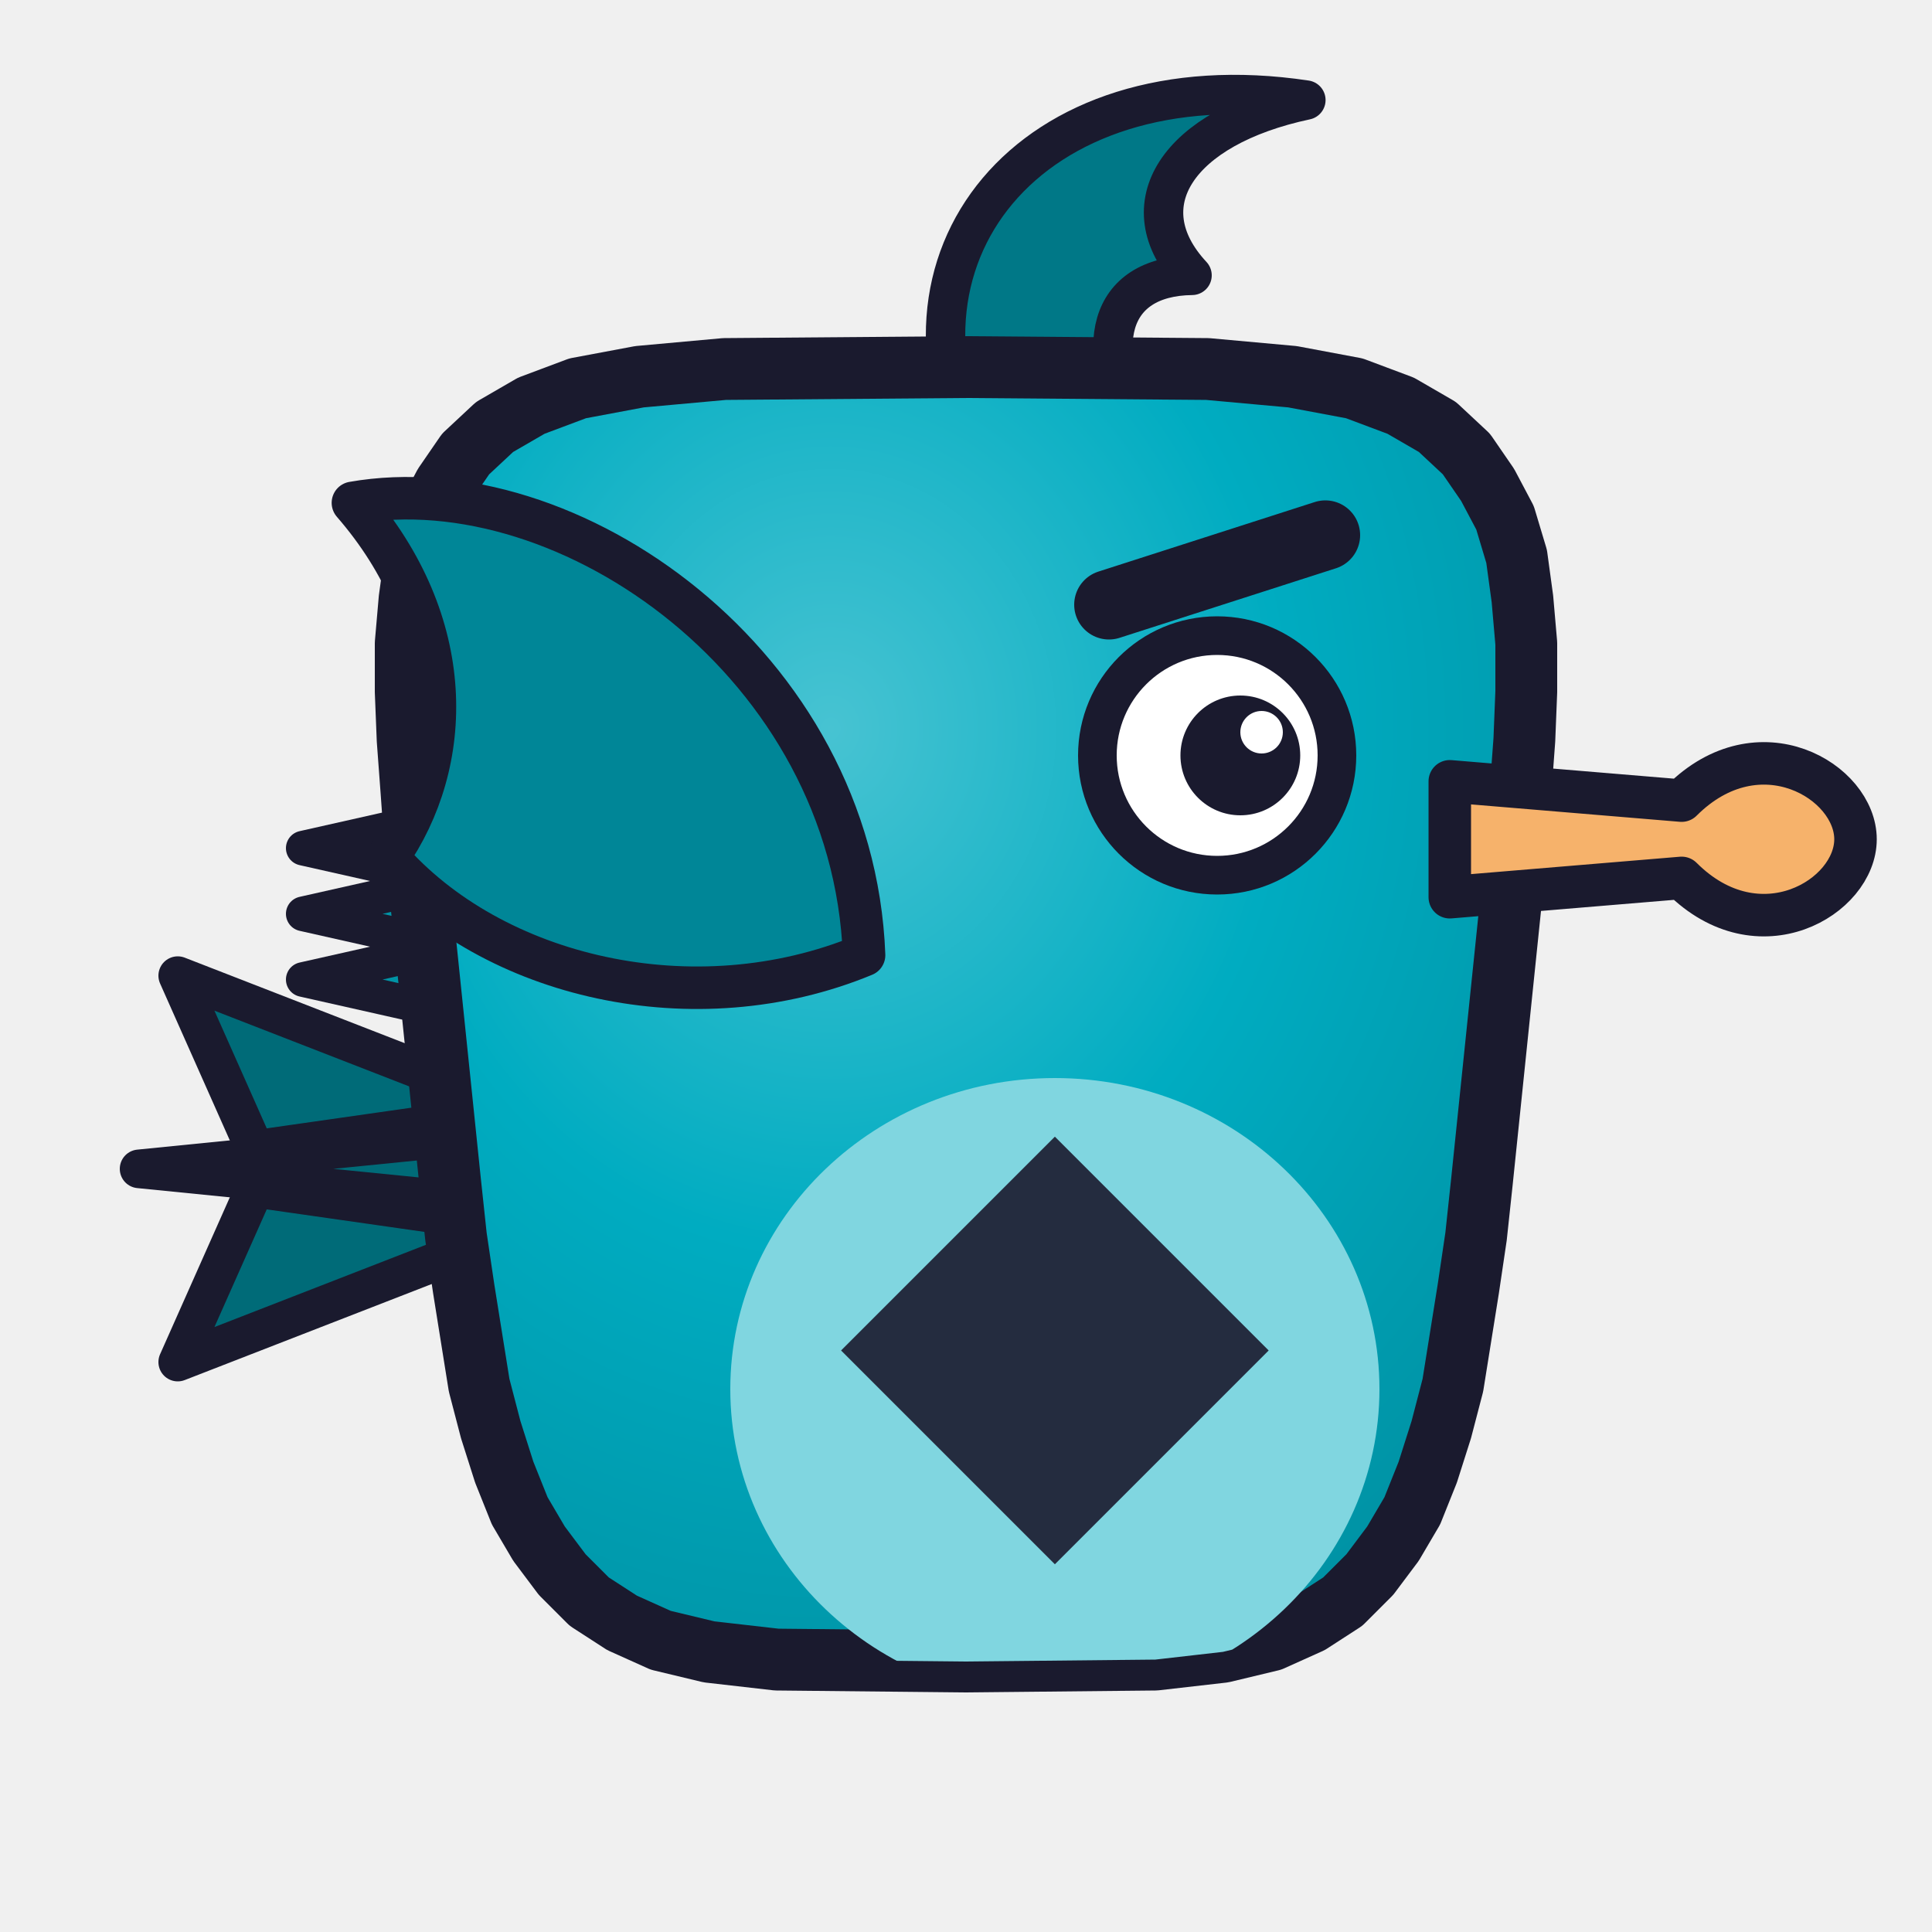
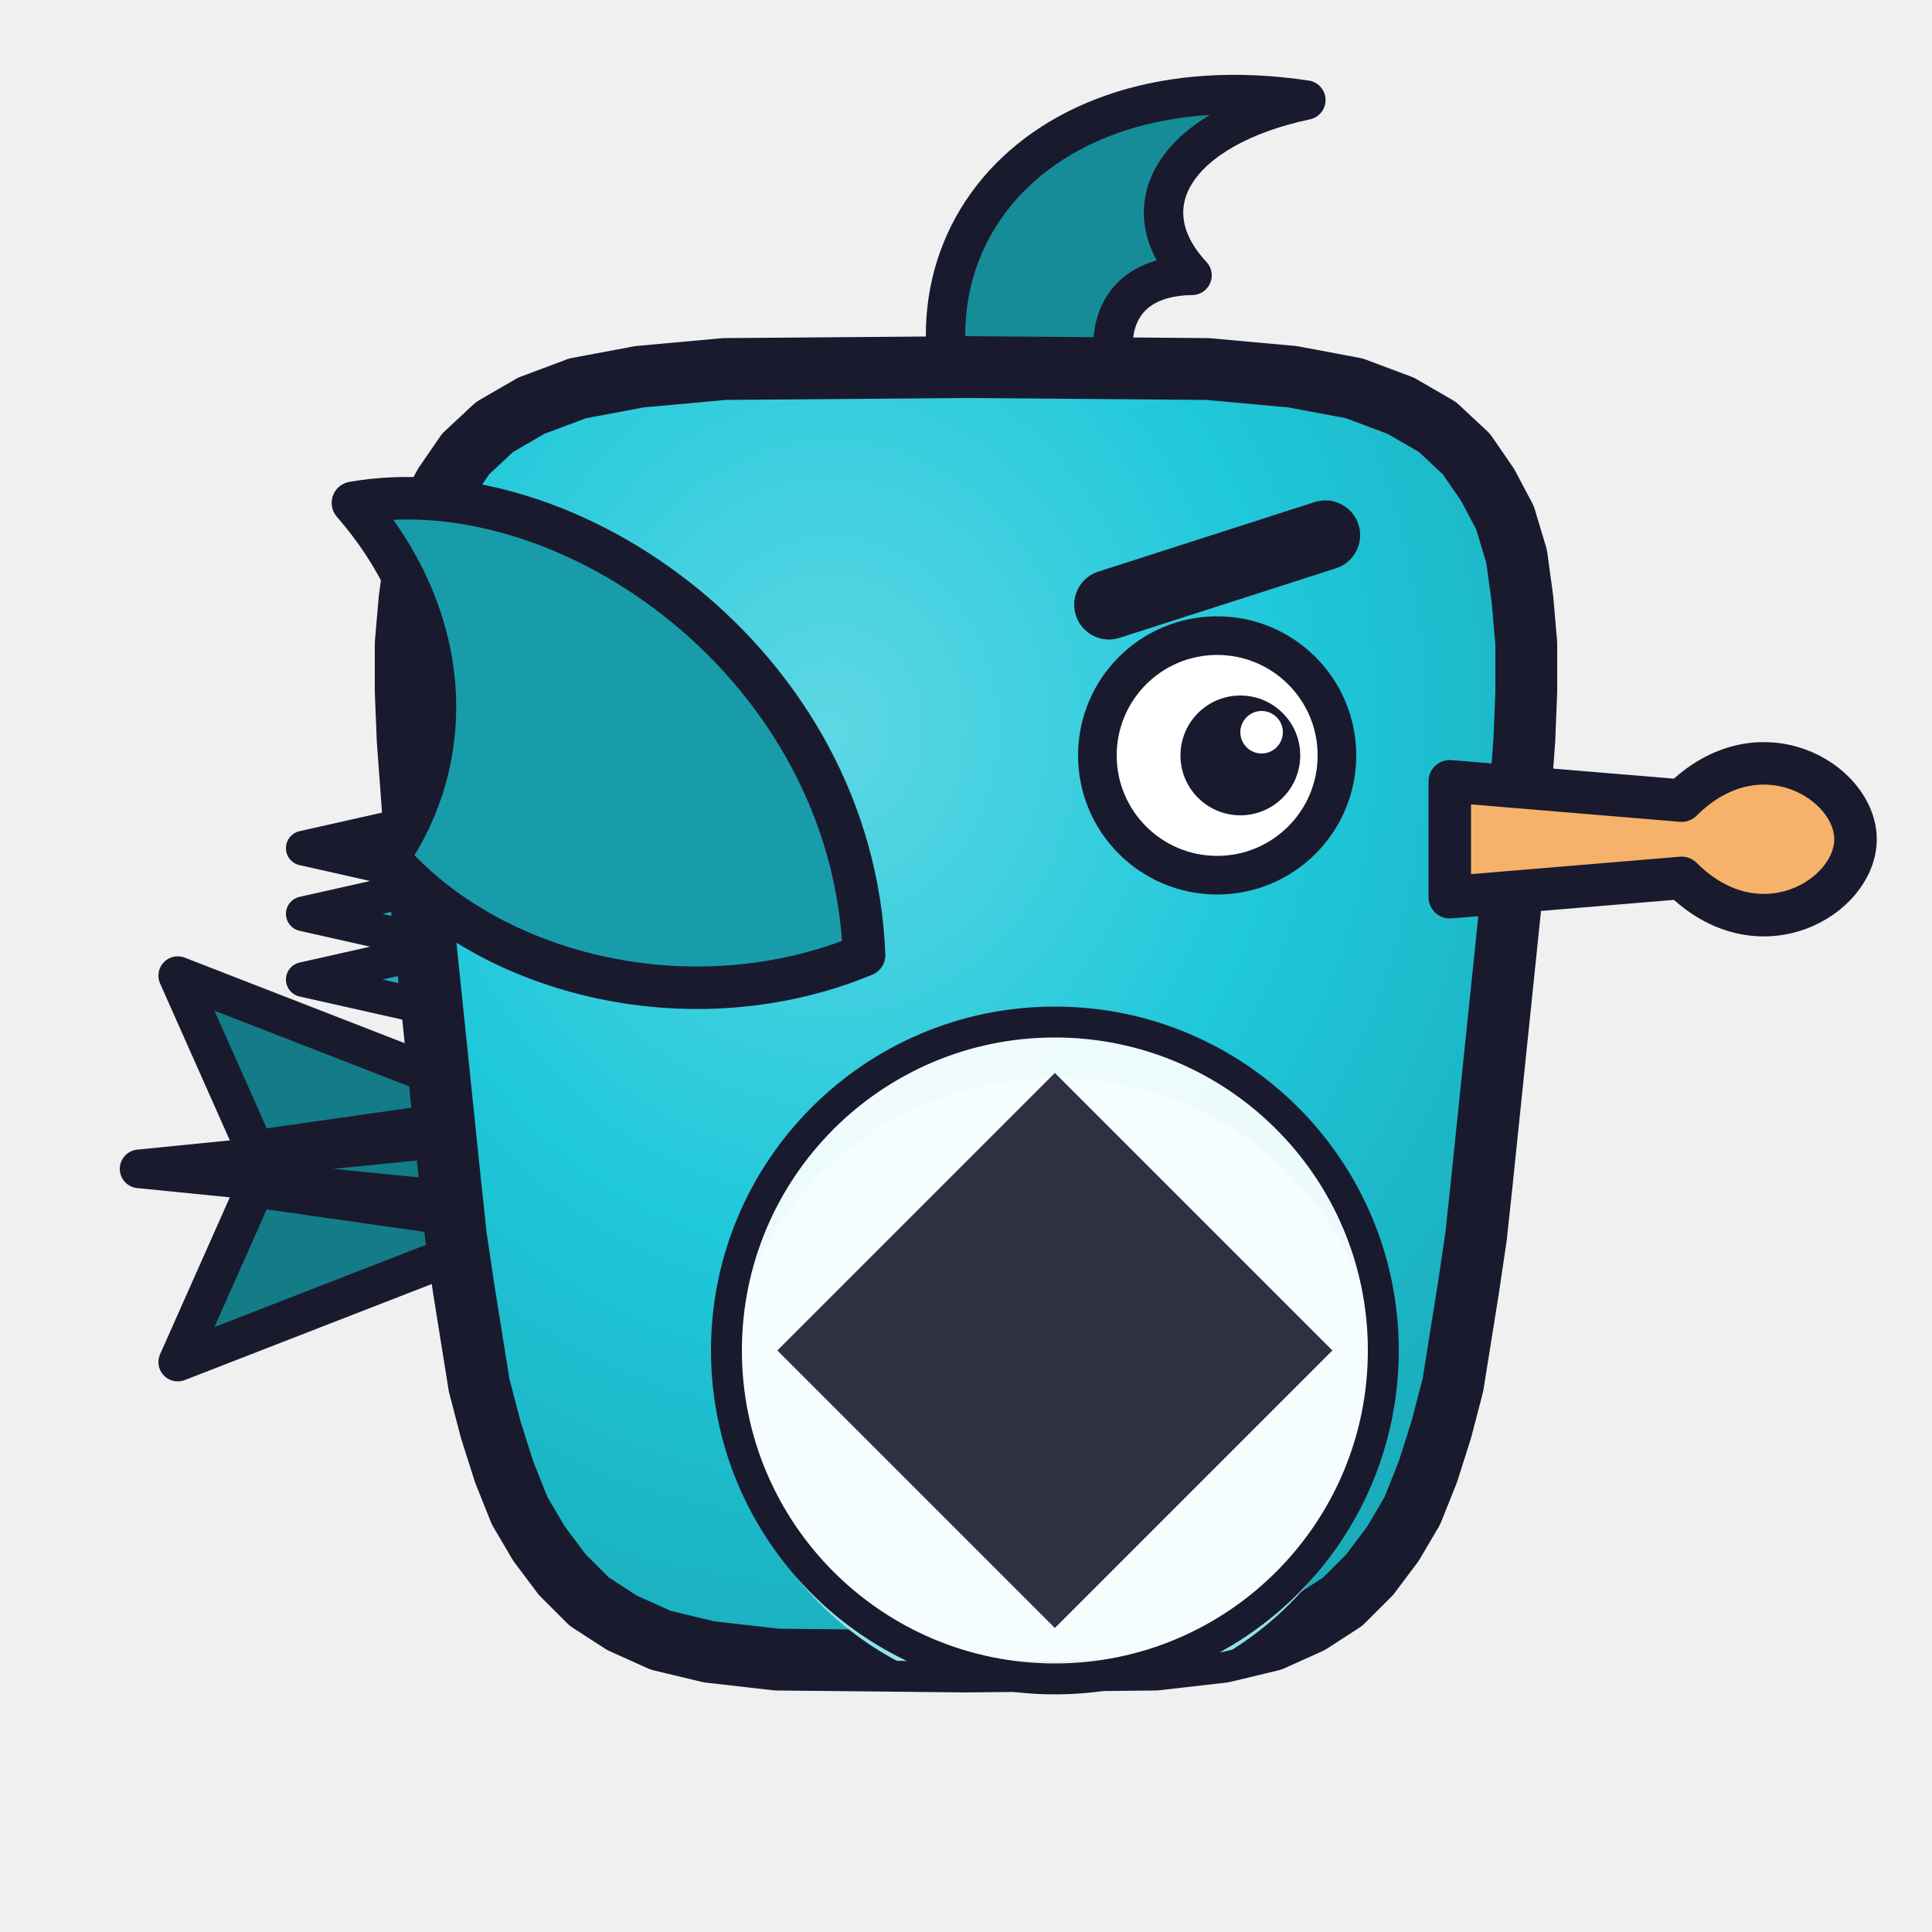
- <svg xmlns="http://www.w3.org/2000/svg" viewBox="0 0 100 100" data-kind="color" data-color="cyan" data-side-frame="3" data-ver="5" data-character="파도">
+ <svg xmlns="http://www.w3.org/2000/svg" viewBox="0 0 100 100" data-kind="color" data-color="cyan" data-side-frame="3" data-ver="7a" data-character="파도">
  <defs>
    <radialGradient id="gscyan" cx="38%" cy="28%" r="80%">
-       <stop offset="0" stop-color="#47C3D2" />
-       <stop offset=".5" stop-color="#00ACC1" />
-       <stop offset="1" stop-color="#0092A4" />
+       <stop offset="0" stop-color="#5ED7E4" />
+       <stop offset=".5" stop-color="#1FC8DA" />
+       <stop offset="1" stop-color="#1AAAB9" />
    </radialGradient>
    <clipPath id="cscyan">
      <path d="M50 19 62.5 19.1 66.9 19.5 70.1 20.1 72.5 21 74.4 22.1 75.9 23.5 77 25.1 77.9 26.8 78.5 28.8 78.8 31 79 33.3 79 35.8 78.9 38.3 78.7 41 78.5 43.8 78.2 46.7 77.9 49.6 77.6 52.5 77.3 55.4 77 58.3 76.7 61.2 76.4 64 76 66.7 75.6 69.2 75.2 71.7 74.6 74 73.9 76.2 73.1 78.2 72.1 79.9 70.9 81.5 69.5 82.9 67.8 84 65.8 84.9 63.3 85.5 59.8 85.9 50 86 40.2 85.9 36.7 85.5 34.2 84.9 32.2 84 30.5 82.9 29.1 81.5 27.9 79.9 26.9 78.2 26.1 76.2 25.4 74 24.8 71.7 24.4 69.2 24 66.7 23.6 64 23.3 61.2 23 58.3 22.7 55.4 22.4 52.5 22.1 49.6 21.8 46.7 21.5 43.8 21.3 41 21.1 38.3 21 35.8 21 33.3 21.2 31 21.5 28.8 22.1 26.8 23 25.1 24.1 23.5 25.6 22.1 27.5 21 29.9 20.1 33.1 19.5 37.5 19.1Z" />
    </clipPath>
  </defs>
-   <g fill="#006B78" stroke="#1A1A2E" stroke-width="2" stroke-linejoin="round">
+   <g fill="#137C87" stroke="#1A1A2E" stroke-width="2" stroke-linejoin="round">
    <path d="M27.2 57.5 L9.2 50.5 L13.2 59.5Z" />
    <path d="M27.2 63.5 L9.2 70.5 L13.2 61.5Z" />
    <path d="M27.2 58.5 L7.2 60.5 L27.2 62.5Z" />
  </g>
  <g transform="translate(55.1 20) rotate(-12) scale(.85)">
-     <path d="M-6 4 C-10 -10 2 -20 18 -14 C10 -14 6 -10 9 -5 C4 -6 2 -2 4 4Z" fill="#007887" stroke="#1A1A2E" stroke-width="2.4" stroke-linejoin="round" />
+     <path d="M-6 4 C-10 -10 2 -20 18 -14 C10 -14 6 -10 9 -5 C4 -6 2 -2 4 4Z" fill="#168C99" stroke="#1A1A2E" stroke-width="2.4" stroke-linejoin="round" />
  </g>
-   <path transform="translate(0 -2)" d="M23.7 44.1 L15.7 45.9 L23.7 47.7Z" fill="#0094A6" stroke="#1A1A2E" stroke-width="1.8" stroke-linejoin="round" />
-   <path transform="translate(0 -2)" d="M23.7 47.5 L15.7 49.3 L23.7 51.1Z" fill="#0094A6" stroke="#1A1A2E" stroke-width="1.8" stroke-linejoin="round" />
-   <path transform="translate(0 -2)" d="M23.7 50.9 L15.7 52.7 L23.7 54.5Z" fill="#0094A6" stroke="#1A1A2E" stroke-width="1.8" stroke-linejoin="round" />
+   <path transform="translate(0 -2)" d="M23.7 44.1 L15.7 45.9 L23.7 47.7Z" fill="#1BACBB" stroke="#1A1A2E" stroke-width="1.8" stroke-linejoin="round" />
+   <path transform="translate(0 -2)" d="M23.7 47.5 L15.7 49.3 L23.7 51.1Z" fill="#1BACBB" stroke="#1A1A2E" stroke-width="1.8" stroke-linejoin="round" />
+   <path transform="translate(0 -2)" d="M23.7 50.9 L15.7 52.7 L23.7 54.5Z" fill="#1BACBB" stroke="#1A1A2E" stroke-width="1.8" stroke-linejoin="round" />
  <path d="M50 19 62.5 19.1 66.9 19.5 70.1 20.1 72.5 21 74.4 22.1 75.9 23.5 77 25.1 77.9 26.8 78.5 28.8 78.8 31 79 33.3 79 35.8 78.9 38.3 78.7 41 78.5 43.8 78.2 46.7 77.9 49.6 77.6 52.5 77.3 55.4 77 58.3 76.7 61.2 76.4 64 76 66.7 75.6 69.2 75.2 71.7 74.6 74 73.9 76.2 73.1 78.2 72.1 79.9 70.9 81.5 69.5 82.9 67.8 84 65.8 84.9 63.3 85.5 59.8 85.9 50 86 40.2 85.9 36.7 85.5 34.2 84.9 32.2 84 30.5 82.9 29.1 81.5 27.9 79.9 26.9 78.2 26.1 76.2 25.4 74 24.8 71.7 24.4 69.2 24 66.7 23.6 64 23.3 61.2 23 58.3 22.7 55.4 22.4 52.5 22.1 49.6 21.8 46.7 21.5 43.8 21.3 41 21.1 38.3 21 35.8 21 33.3 21.2 31 21.5 28.8 22.1 26.8 23 25.1 24.1 23.5 25.6 22.1 27.5 21 29.9 20.1 33.1 19.5 37.5 19.1Z" fill="url(#gscyan)" stroke="#1A1A2E" stroke-width="3.2" stroke-linejoin="round" />
  <g clip-path="url(#cscyan)">
-     <ellipse cx="54.6" cy="71.9" rx="16.8" ry="16.1" fill="#80D6E0" />
+     <ellipse cx="54.6" cy="71.9" rx="16.8" ry="16.1" fill="#8FE4EC" />
  </g>
-   <g transform="translate(54.6 69.9) scale(0.503) translate(-50 -50)">
+   <circle cx="54.6" cy="69.9" r="17" fill="#FFFFFF" fill-opacity=".92" stroke="#1A1A2E" stroke-width="1.6" />
+   <g transform="translate(54.6 69.9) scale(0.653) translate(-50 -50)">
    <polygon points="50,28 72,50 50,72 28,50" fill="#1A1A2E" fill-opacity=".9" />
  </g>
  <path d="M68.6 27.7 Q63 29.5 57.4 31.3" fill="none" stroke="#1A1A2E" stroke-width="3.6" stroke-linecap="round" />
  <circle cx="63" cy="39.1" r="6.2" fill="#fff" stroke="#1A1A2E" stroke-width="2" />
  <circle cx="64.2" cy="39.1" r="3.1" fill="#1A1A2E" />
  <circle cx="65.3" cy="37.9" r="1.1" fill="#fff" />
  <path d="M75.041 40.44 L87.041 41.44 C91.041 37.44 96.041 40.44 96.041 43.44 C96.041 46.44 91.041 49.44 87.041 45.44 L75.041 46.44Z" fill="#F6B26B" stroke="#1A1A2E" stroke-width="2.2" stroke-linejoin="round" />
  <path d="M75.041 40.44 L87.041 41.44 C91.041 37.44 96.041 40.44 96.041 43.44 C96.041 46.44 91.041 49.44 87.041 45.44 L75.041 46.44Z" fill="none" stroke="#fff" stroke-opacity=".0" />
  <g transform="rotate(35 47.1 51.1)">
-     <path d="M47.1 51.1 C38 39.1 20 39.1 12 47.1 C20 49.1 24 55.1 24 61.1 C32 63.1 42 59.1 47.1 51.1Z" transform="translate(-2.9 0)" fill="#008697" stroke="#1A1A2E" stroke-width="2.2" stroke-linejoin="round" />
+     <path d="M47.1 51.1 C38 39.1 20 39.1 12 47.1 C20 49.1 24 55.1 24 61.1 C32 63.1 42 59.1 47.1 51.1Z" transform="translate(-2.9 0)" fill="#189CAA" stroke="#1A1A2E" stroke-width="2.2" stroke-linejoin="round" />
  </g>
</svg>
